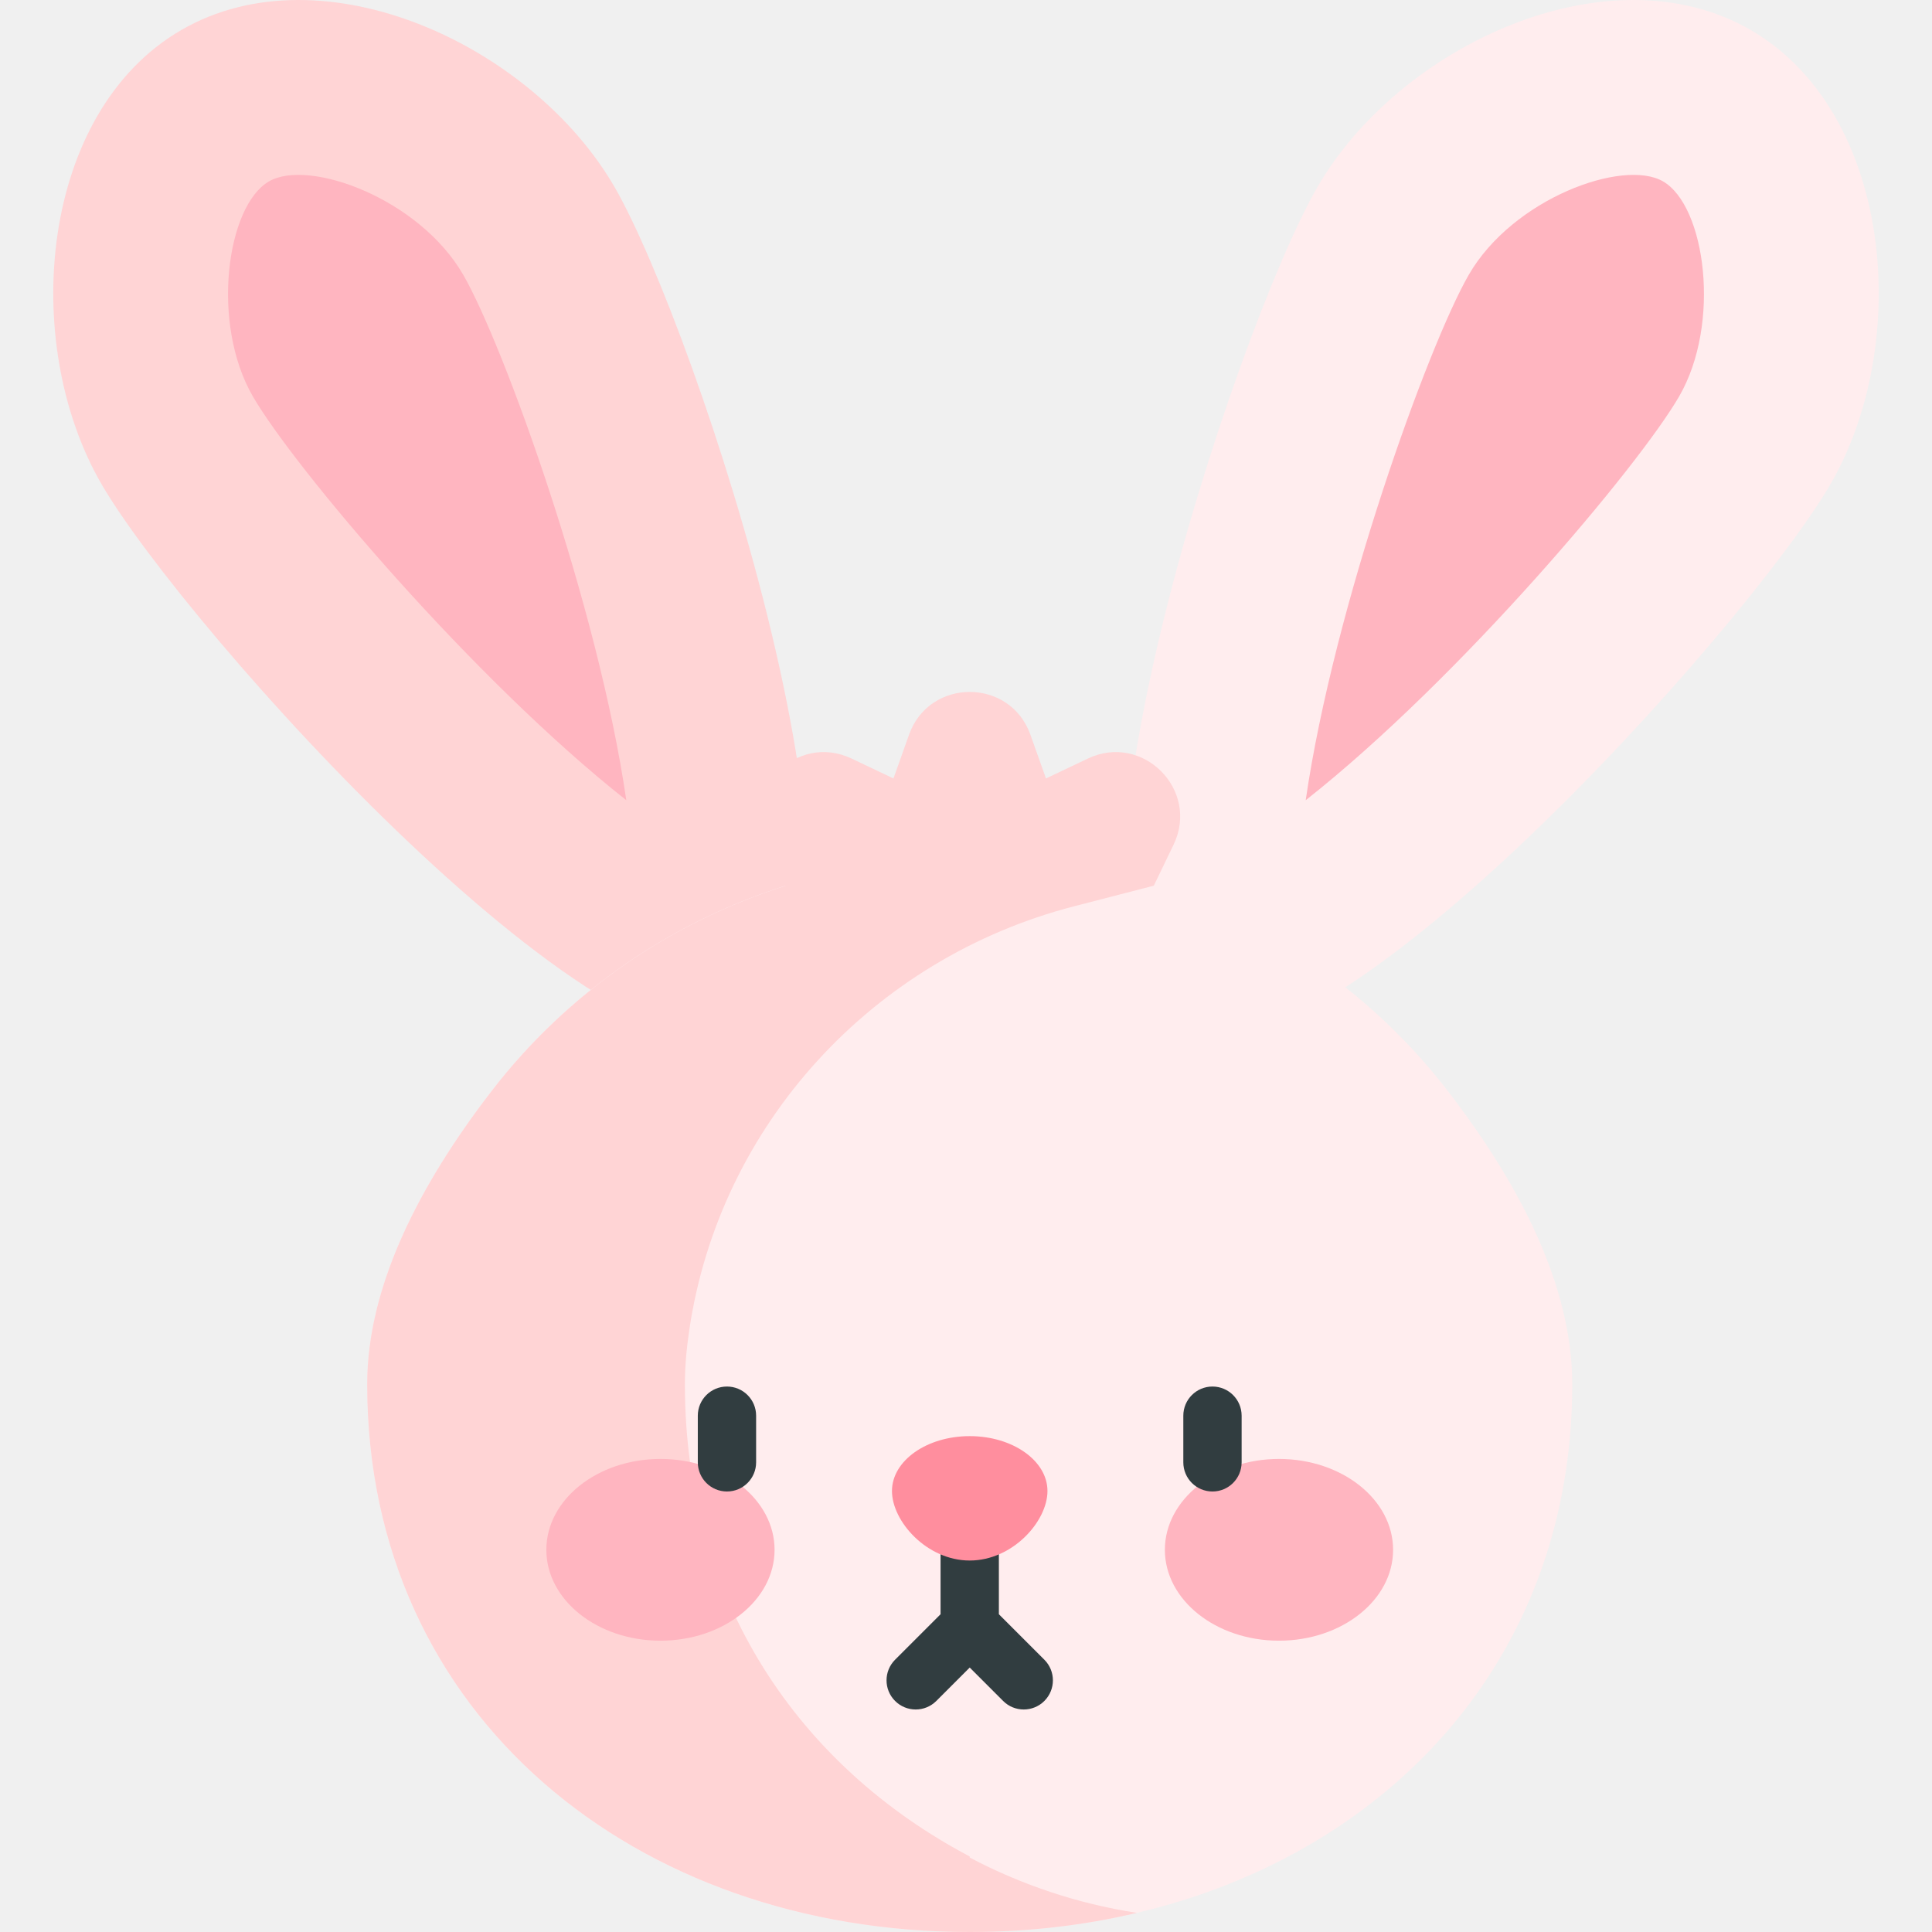
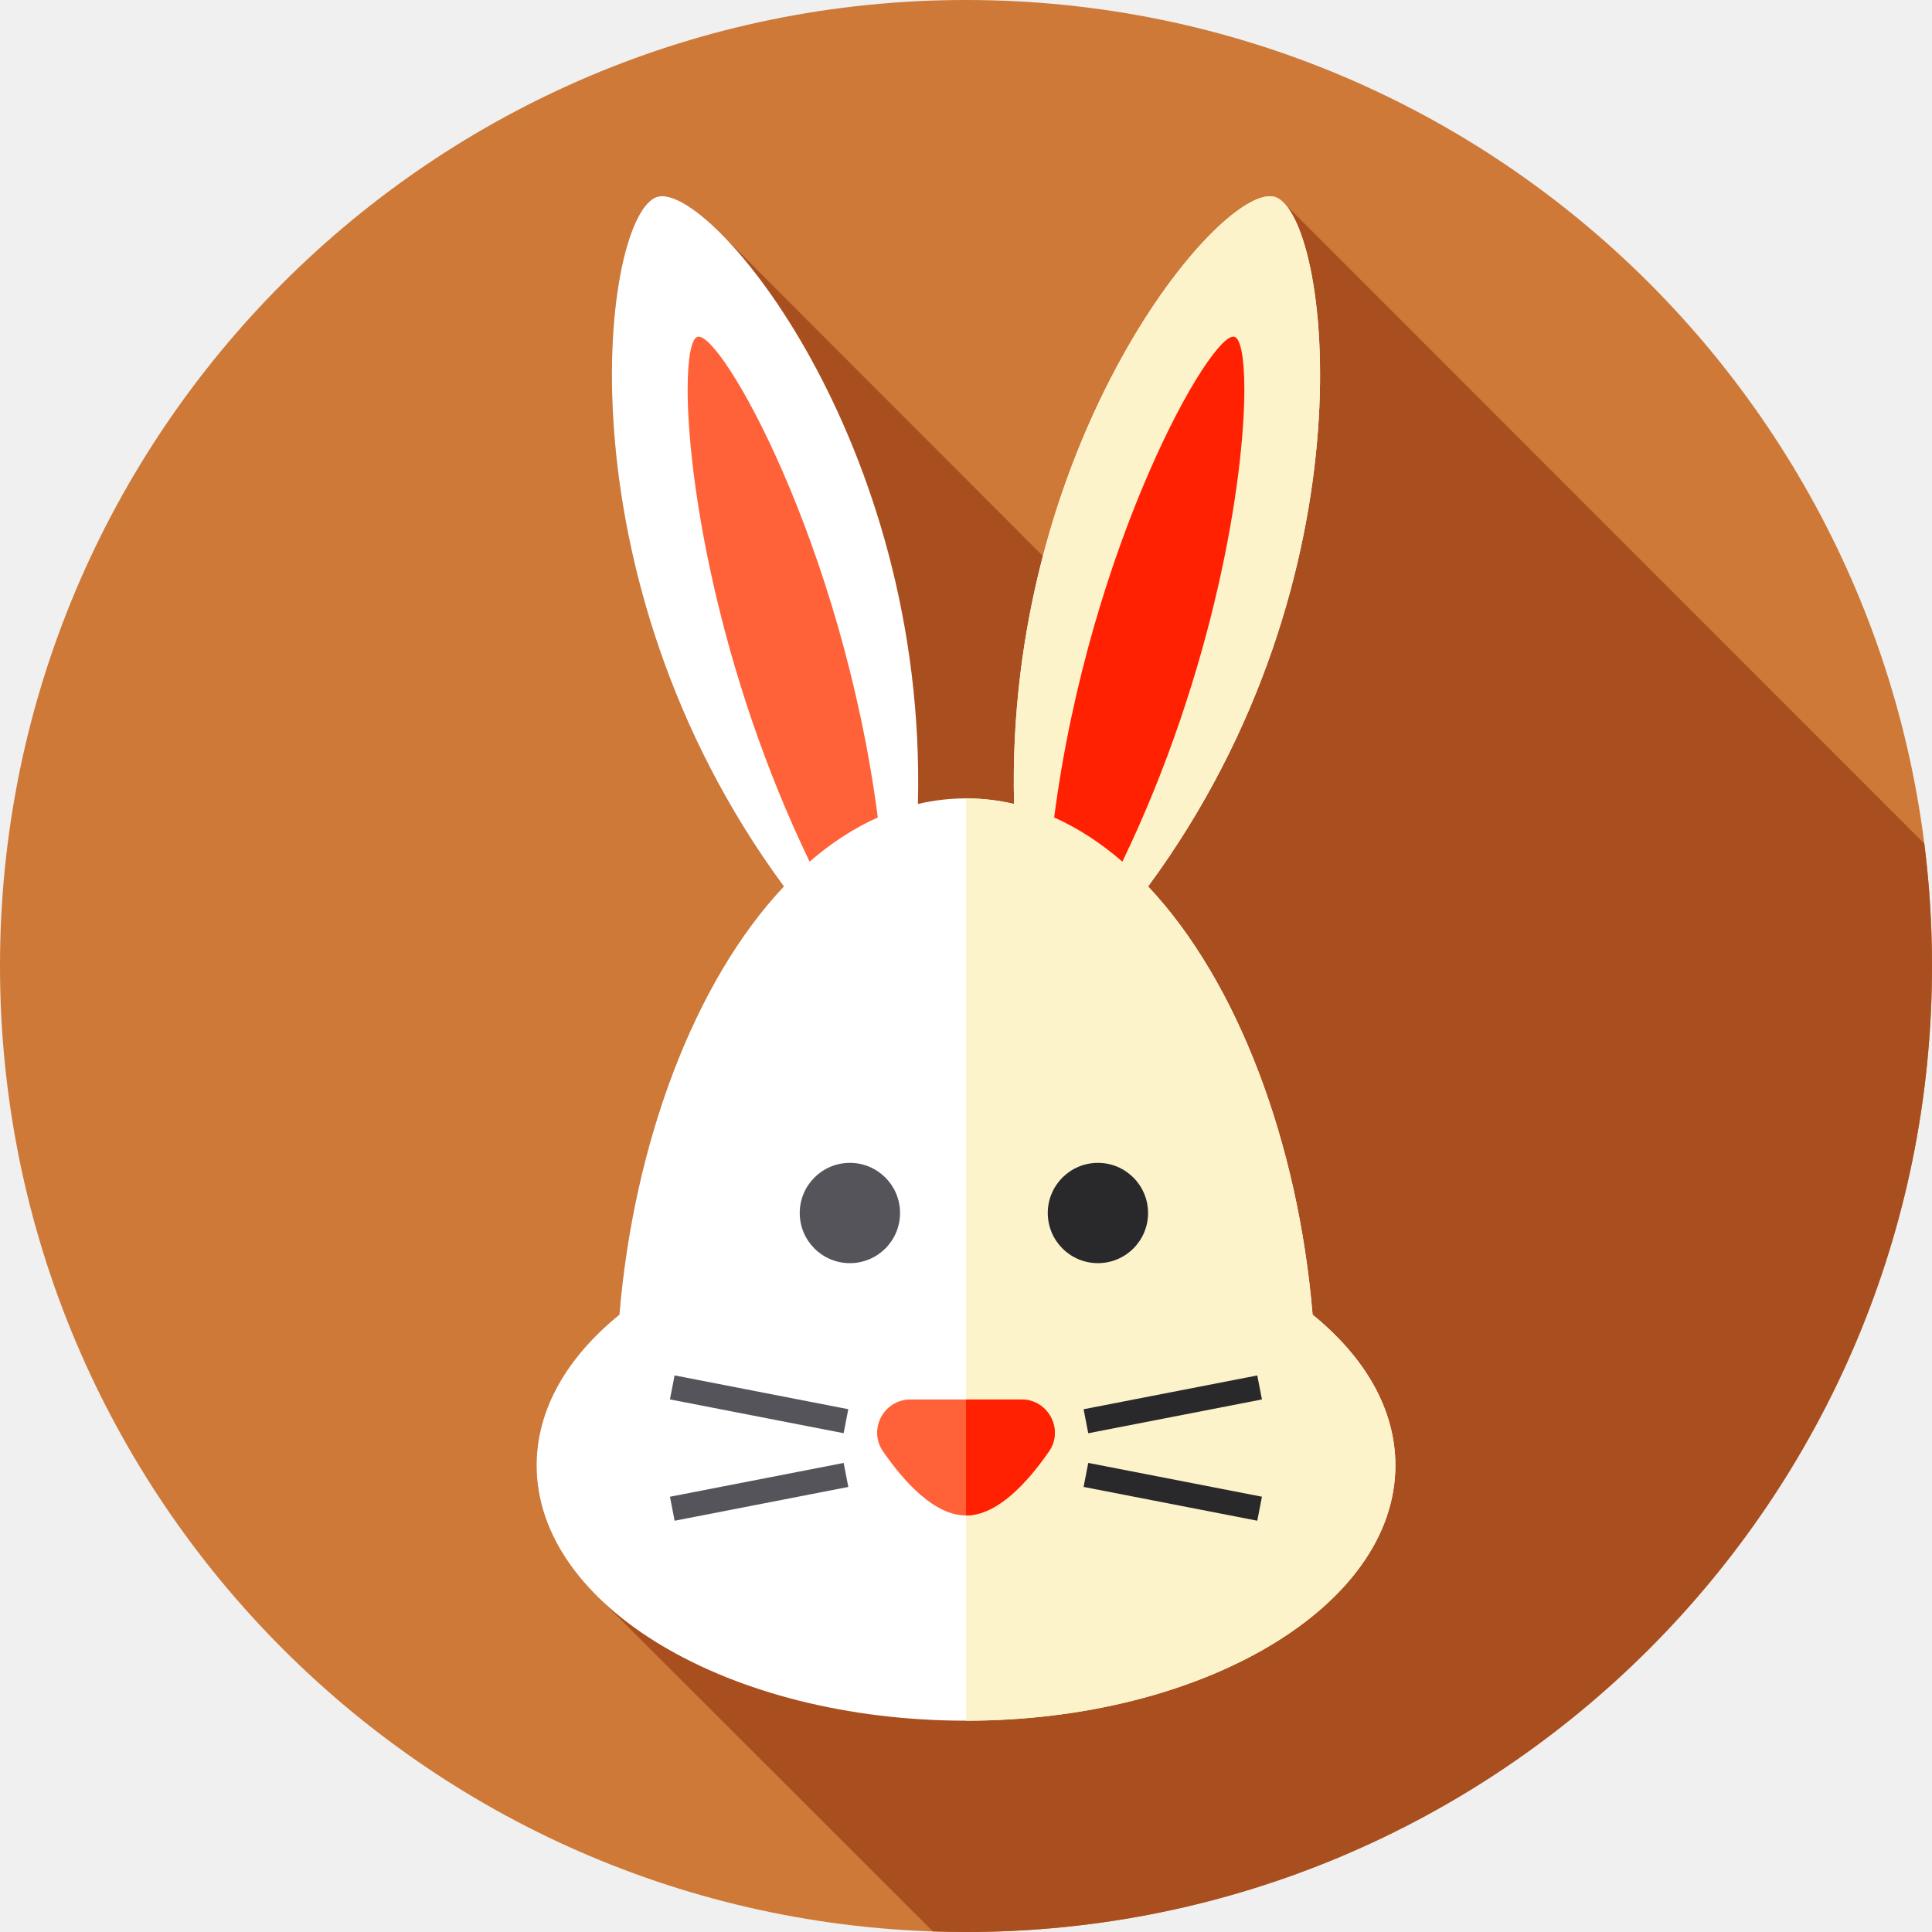
- <svg xmlns="http://www.w3.org/2000/svg" id="Capa_1" enable-background="new 0 0 497 497" height="512" viewBox="0 0 497 497" width="512">
+ <svg xmlns="http://www.w3.org/2000/svg" version="1.1" id="Capa_1" x="0px" y="0px" viewBox="0 0 512 512" style="enable-background:new 0 0 512 512;" xml:space="preserve">
+   <circle style="fill:#CE7937;" cx="256" cy="256" r="256" />
+   <path style="fill:#A94F1F;" d="M512,256c0-10.983-0.694-21.804-2.036-32.423L340.343,53.886c-0.835-0.882-1.69-1.464-2.553-1.719  l0.001-0.003c-0.005-0.001-0.011-0.001-0.016-0.003c-0.005-0.001-0.01-0.005-0.015-0.006l-0.001,0.003  c-10.56-2.934-45.665,35.236-61.374,95.2l-84.631-84.733c-7.52-7.717-13.932-11.463-17.516-10.468l-0.001-0.003  c-0.005,0.001-0.01,0.005-0.015,0.006s-0.011,0.002-0.016,0.003l0.001,0.003c-14.542,4.3-27.24,100.233,33.533,182.747  c-23.807,25.263-39.78,68.073-43.592,113.492c-13.791,11.193-21.941,24.999-21.941,39.937c0,11.976,5.238,23.223,14.421,32.98  l90.581,90.51c2.92,0.099,5.849,0.167,8.793,0.167C397.385,512,512,397.385,512,256z" />
+   <path style="fill:#FFFFFF;" d="M347.849,348.406c-3.812-45.418-19.785-88.227-43.593-113.49  c60.774-82.514,48.075-178.448,33.534-182.749l0.001-0.003c-0.005-0.001-0.011-0.002-0.016-0.003s-0.01-0.005-0.015-0.006  l-0.001,0.003c-14.04-3.901-71.477,64.857-69.015,160.902c-4.14-0.967-8.391-1.481-12.747-1.481c-4.355,0-8.606,0.514-12.744,1.48  c2.462-96.045-54.975-164.803-69.015-160.902l-0.001-0.003c-0.005,0.001-0.01,0.005-0.015,0.006s-0.011,0.002-0.016,0.003  l0.001,0.003c-14.542,4.301-27.24,100.233,33.533,182.747c-23.807,25.263-39.78,68.073-43.592,113.492  c-13.791,11.193-21.941,24.999-21.941,39.937c0,37.366,50.946,67.657,113.792,67.657s113.792-30.291,113.792-67.657  C369.79,373.405,361.64,359.6,347.849,348.406z" />
+   <path style="fill:#FDF3CA;" d="M369.794,388.345c0,37.365-50.951,67.655-113.797,67.655V211.58c4.358,0,8.603,0.513,12.745,1.477  C266.344,119.614,320.648,52,336.531,52c0.441,0,0.851,0.051,1.23,0.154l0.01,0.01c0.01,0,0.01,0,0.021,0  c14.54,4.307,27.234,100.241-33.54,182.754c23.809,25.265,39.785,68.065,43.599,113.489  C361.643,359.604,369.794,373.406,369.794,388.345z" />
+   <path style="fill:#FF6239;" d="M232.629,216.635c-6.368,2.84-12.407,6.798-18.077,11.71c-24.353-50.572-32.32-101.328-32.32-125.137  c0-8.418,0.995-13.463,2.615-13.955h0.01c0,0,0-0.01,0.01,0C190.948,87.601,223.185,144.13,232.629,216.635z" />
+   <path style="fill:#FF2102;" d="M329.764,103.208c0,23.809-7.967,74.566-32.32,125.137c-5.67-4.912-11.71-8.87-18.077-11.71  c9.444-72.505,41.682-129.034,47.762-127.383c0.01-0.01,0.01,0,0.01,0h0.01C328.769,89.744,329.764,94.789,329.764,103.208z" />
  <g>
-     <g>
-       <g>
-         <path d="m158.13 48.18c-21.057-36.472-74.958-61.551-111.431-40.494s-41.703 80.276-20.646 116.748 133.076 162.214 169.548 141.157-16.414-180.939-37.471-217.411z" fill="#ffd4d5" />
-         <path d="m161.112 205.851c-39.295-30.99-85.521-85.615-96.089-103.916-10.833-18.764-6.756-48.966 4.177-55.279 10.289-5.942 38.663 4.458 49.958 24.023 10.353 17.931 34.682 85.104 41.954 135.172z" fill="#ffb5c0" />
-       </g>
-       <g>
-         <path d="m338.87 48.18c21.057-36.472 74.958-61.551 111.431-40.494s41.704 80.277 20.646 116.749c-21.057 36.472-133.076 162.214-169.548 141.157-36.472-21.058 16.414-180.94 37.471-217.412z" fill="#ffedee" />
-         <path d="m335.887 205.857c7.266-50.05 31.606-117.254 41.954-135.178 11.305-19.58 39.676-29.962 49.961-24.022 10.932 6.312 15.008 36.514 4.174 55.278-10.37 17.96-56.407 72.627-96.089 103.922z" fill="#ffb5c0" />
-       </g>
-     </g>
-     <g>
-       <path d="m249.457 220.519c-48.048 0-93.595 22.023-122.936 60.072-18.785 24.361-32.064 50.443-32.064 75.499 0 85.604 69.396 140.909 155 140.909 14.145 0 27.844-1.52 40.864-4.427 8.963-2.001 17.624-4.665 25.862-7.954 52.216-20.845 88.274-66.808 88.274-128.529 0-25.056-13.279-51.138-32.064-75.499-29.341-38.047-74.888-60.071-122.936-60.071z" fill="#ffedee" />
-       <path d="m279.844 195.136-10.772 5.121-3.997-11.239c-2.613-7.348-9.116-11.022-15.618-11.022s-13.005 3.674-15.618 11.022l-3.997 11.239-10.772-5.121c-14.088-6.697-28.785 8-22.088 22.087l5.122 10.618c.003.002.007.004.01.006-29.647 9.403-56.172 27.558-75.593 52.744-18.785 24.361-32.064 50.442-32.064 75.499 0 85.604 69.396 140.909 155 140.909 14.548 0 28.918-1.585 43.026-4.921-15.324-2.356-29.809-7.258-43.026-14.23v-.279c-43.946-23.189-73.272-65.94-73.272-121.479 0-4.31.393-9.03 1.14-14.047 7.864-52.849 47.267-95.54 98.999-108.908l20.487-5.294 5.121-10.619c6.696-14.086-8-28.783-22.088-22.086z" fill="#ffd4d5" />
-     </g>
-     <g>
-       <g>
-         <g>
-           <ellipse cx="169.9" cy="398.684" fill="#ffb5c0" rx="29.355" ry="23.377" />
-         </g>
-         <g>
-           <ellipse cx="329.014" cy="398.684" fill="#ffb5c0" rx="29.355" ry="23.377" />
-         </g>
-       </g>
-     </g>
-     <g fill="#313d40">
-       <path d="m187.008 356.681c-4.143 0-7.5 3.357-7.5 7.5v12c0 4.143 3.357 7.5 7.5 7.5s7.5-3.357 7.5-7.5v-12c0-4.143-3.358-7.5-7.5-7.5z" />
-       <path d="m311.905 356.681c-4.143 0-7.5 3.357-7.5 7.5v12c0 4.143 3.357 7.5 7.5 7.5s7.5-3.357 7.5-7.5v-12c0-4.143-3.357-7.5-7.5-7.5z" />
-       <path d="m256.957 415.256v-23.816h-15v23.817l-11.701 11.7c-2.929 2.93-2.929 7.678 0 10.607 2.931 2.929 7.678 2.928 10.607 0l8.594-8.594 8.594 8.594c2.931 2.929 7.678 2.928 10.607 0 2.929-2.93 2.929-7.678 0-10.607z" />
-     </g>
-     <path d="m269.457 383.557c0-7.797-8.954-14.118-20-14.118s-20 6.321-20 14.118 8.954 17.882 20 17.882 20-10.085 20-17.882z" fill="#ff8e9e" />
+     <rect x="177.727" y="368.918" transform="matrix(-0.9816 -0.191 0.191 -0.9816 327.5627 775.8896)" style="fill:#56545B;" width="46.893" height="6.481" />
+     <rect x="177.729" y="392.11" transform="matrix(0.9816 -0.191 0.191 0.9816 -71.8076 45.7024)" style="fill:#56545B;" width="46.893" height="6.481" />
  </g>
+   <g>
+     <rect x="287.345" y="368.921" transform="matrix(0.9816 -0.191 0.191 0.9816 -65.3605 66.212)" style="fill:#29292B;" width="46.893" height="6.481" />
+     <rect x="287.351" y="392.11" transform="matrix(-0.9816 -0.191 0.191 -0.9816 540.3624 842.7841)" style="fill:#29292B;" width="46.893" height="6.481" />
+   </g>
+   <path style="fill:#FF6239;" d="M270.714,370.875H256h-0.005h-14.714c-7.068,0-11.294,7.937-7.276,13.752  c5.655,8.185,13.67,16.988,21.99,16.991l0,0c0.001,0,0.001,0,0.002,0c0,0,0.001,0,0.002,0l0,0c8.32-0.003,16.336-8.807,21.99-16.991  C282.008,378.812,277.781,370.875,270.714,370.875z" />
+   <path style="fill:#FF2102;" d="M277.987,384.625c-2.829,4.092-6.238,8.336-9.988,11.564s-7.842,5.431-12.001,5.431v-30.743h14.716  c3.589,0,6.447,2.051,7.861,4.833C279.952,378.397,279.961,381.767,277.987,384.625z" />
+   <circle style="fill:#56545B;" cx="225.23" cy="321.46" r="13.29" />
+   <circle style="fill:#29292B;" cx="290.96" cy="321.46" r="13.29" />
+   <g>
+ </g>
+   <g>
+ </g>
+   <g>
+ </g>
+   <g>
+ </g>
+   <g>
+ </g>
+   <g>
+ </g>
+   <g>
+ </g>
+   <g>
+ </g>
+   <g>
+ </g>
+   <g>
+ </g>
+   <g>
+ </g>
+   <g>
+ </g>
+   <g>
+ </g>
+   <g>
+ </g>
+   <g>
+ </g>
</svg>
